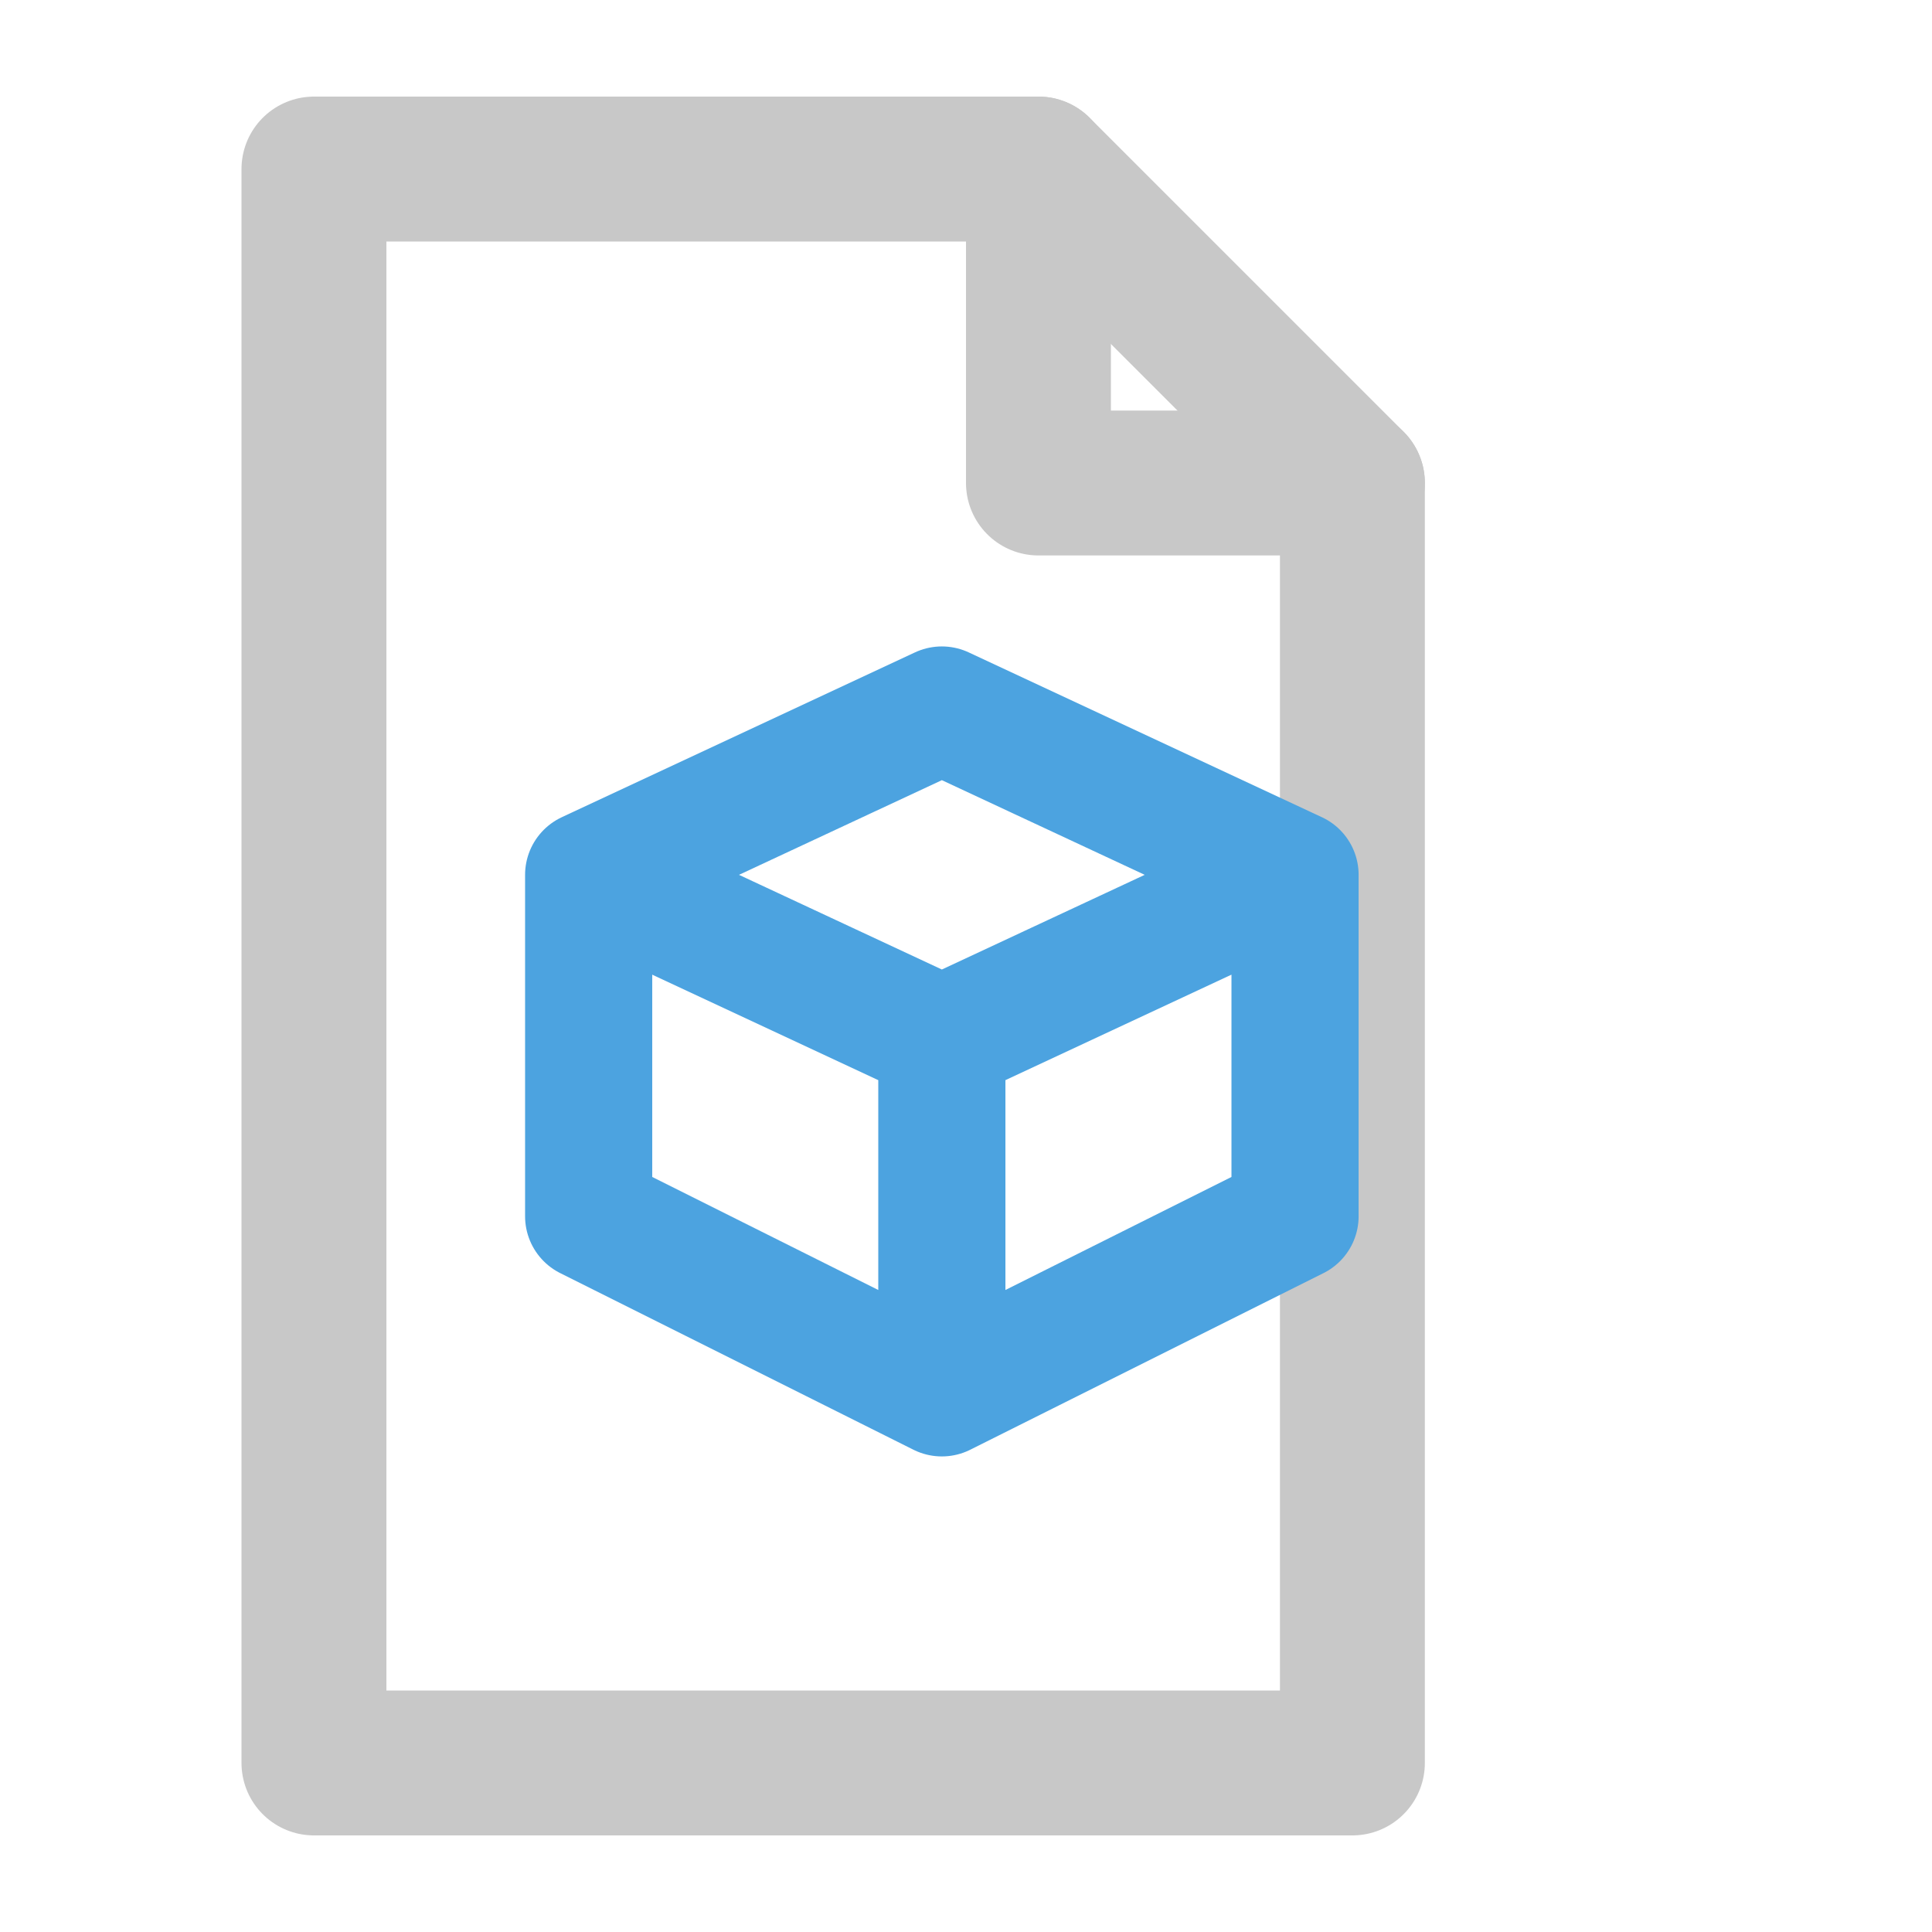
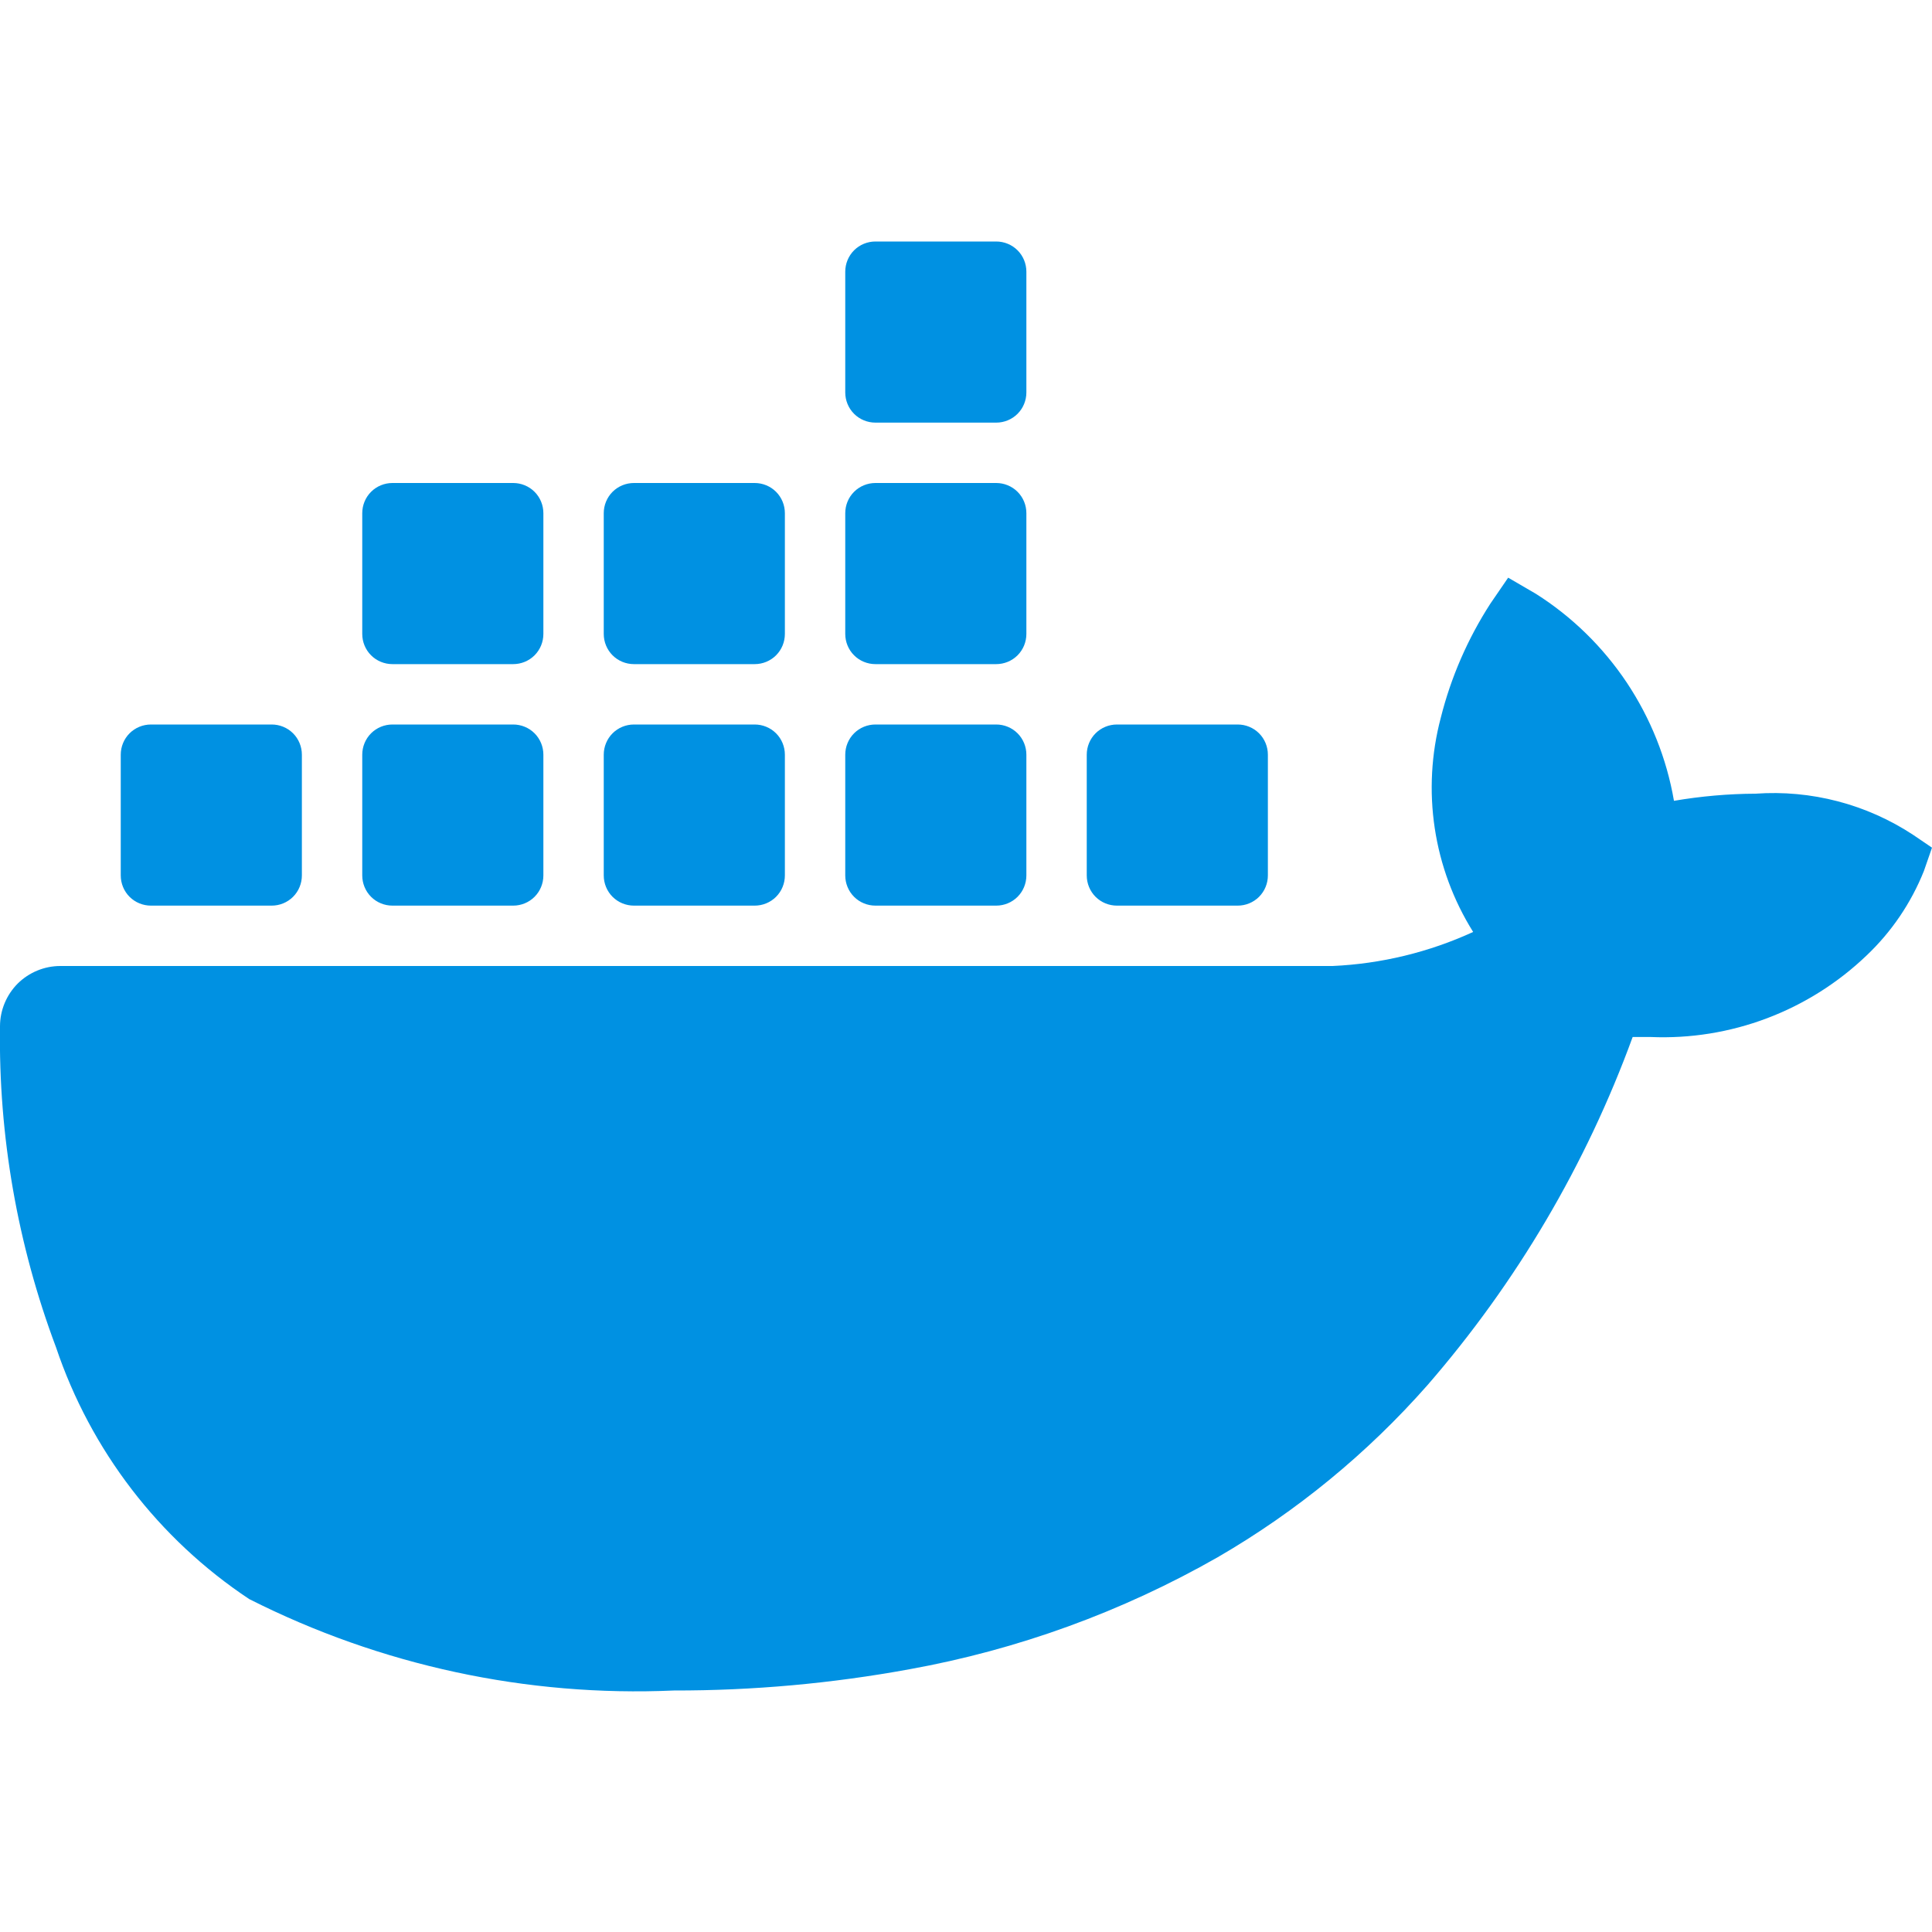
- <svg xmlns="http://www.w3.org/2000/svg" width="16" height="16" viewBox="0 0 16 16" fill="none">
-   <path d="M2.6 1.4h6.0l2.6 2.6v10.6h-8.6v-13.2z" stroke="#C8C8C8" stroke-width="1.2" fill="none" stroke-linecap="round" stroke-linejoin="round" />
-   <path d="M8.6 1.4v2.6h2.6" stroke="#C8C8C8" stroke-width="1.2" fill="none" stroke-linecap="round" stroke-linejoin="round" />
-   <g transform="translate(3.9 5.1) scale(0.975)">
-     <path d="M1 2.2L4 0.8l3 1.4v2.9L4 6.6 1 5.1zM1 2.2L4 3.6l3-1.4M4 3.6v3" stroke="#4CA3E0" stroke-width="1.08" fill="none" stroke-linecap="round" stroke-linejoin="round" />
-   </g>
+ <svg xmlns="http://www.w3.org/2000/svg" width="16" height="16" viewBox="0 0 16 16">
+   <path d="M 16,7.02 L 15.933,7.213 C 15.827,7.478 15.665,7.717 15.458,7.913 15.221,8.14 14.94,8.317 14.633,8.433 14.326,8.549 13.998,8.602 13.67,8.588 L 13.521,8.588 C 13.135,9.645 12.559,10.622 11.821,11.472 11.323,12.037 10.737,12.518 10.085,12.896 9.293,13.348 8.429,13.662 7.532,13.824 6.888,13.942 6.235,14.001 5.581,14 4.363,14.054 3.152,13.793 2.064,13.243 1.314,12.745 0.751,12.011 0.464,11.158 0.145,10.309 -0.013,9.407 1.4127E-07,8.5 1.4127E-07,8.367 0.053,8.24 0.146,8.146 0.24,8.053 0.367,8 0.5,8 L 11.036,8 C 11.438,7.982 11.834,7.886 12.2,7.718 12.036,7.456 11.928,7.164 11.882,6.859 11.836,6.554 11.853,6.242 11.932,5.944 12.016,5.609 12.155,5.29 12.342,5 L 12.49,4.784 12.72,4.918 C 13.02,5.108 13.276,5.359 13.473,5.654 13.669,5.949 13.803,6.282 13.863,6.632 14.086,6.594 14.312,6.574 14.538,6.573 14.999,6.54 15.458,6.66 15.844,6.914 L 16,7.02 M 2.5,7.25 L 2.5,6.25 C 2.5,6.184 2.474,6.12 2.427,6.073 2.38,6.026 2.316,6 2.25,6 L 1.25,6 C 1.184,6 1.12,6.026 1.073,6.073 1.026,6.12 1,6.184 1,6.25 L 1,7.25 C 1,7.316 1.026,7.38 1.073,7.427 1.12,7.474 1.184,7.5 1.25,7.5 L 2.25,7.5 C 2.316,7.5 2.38,7.474 2.427,7.427 2.474,7.38 2.5,7.316 2.5,7.25 M 4.5,7.25 L 4.5,6.25 C 4.5,6.184 4.474,6.12 4.427,6.073 4.38,6.026 4.316,6 4.25,6 L 3.25,6 C 3.184,6 3.12,6.026 3.073,6.073 3.026,6.12 3,6.184 3,6.25 L 3,7.25 C 3,7.316 3.026,7.38 3.073,7.427 3.12,7.474 3.184,7.5 3.25,7.5 L 4.25,7.5 C 4.316,7.5 4.38,7.474 4.427,7.427 4.474,7.38 4.5,7.316 4.5,7.25 M 6.5,7.25 L 6.5,6.25 C 6.5,6.184 6.474,6.12 6.427,6.073 6.38,6.026 6.316,6 6.25,6 L 5.25,6 C 5.184,6 5.12,6.026 5.073,6.073 5.026,6.12 5,6.184 5,6.25 L 5,7.25 C 5,7.316 5.026,7.38 5.073,7.427 5.12,7.474 5.184,7.5 5.25,7.5 L 6.25,7.5 C 6.316,7.5 6.38,7.474 6.427,7.427 6.474,7.38 6.5,7.316 6.5,7.25 M 8.5,7.25 L 8.5,6.25 C 8.5,6.184 8.474,6.12 8.427,6.073 8.38,6.026 8.316,6 8.25,6 L 7.25,6 C 7.184,6 7.12,6.026 7.073,6.073 7.026,6.12 7,6.184 7,6.25 L 7,7.25 C 7,7.316 7.026,7.38 7.073,7.427 7.12,7.474 7.184,7.5 7.25,7.5 L 8.25,7.5 C 8.316,7.5 8.38,7.474 8.427,7.427 8.474,7.38 8.5,7.316 8.5,7.25 M 4.5,5.25 L 4.5,4.25 C 4.5,4.184 4.474,4.12 4.427,4.073 4.38,4.026 4.316,4 4.25,4 L 3.25,4 C 3.184,4 3.12,4.026 3.073,4.073 3.026,4.12 3,4.184 3,4.25 L 3,5.25 C 3,5.316 3.026,5.38 3.073,5.427 3.12,5.474 3.184,5.5 3.25,5.5 L 4.25,5.5 C 4.316,5.5 4.38,5.474 4.427,5.427 4.474,5.38 4.5,5.316 4.5,5.25 M 6.5,5.25 L 6.5,4.25 C 6.5,4.184 6.474,4.12 6.427,4.073 6.38,4.026 6.316,4 6.25,4 L 5.25,4 C 5.184,4 5.12,4.026 5.073,4.073 5.026,4.12 5,4.184 5,4.25 L 5,5.25 C 5,5.316 5.026,5.38 5.073,5.427 5.12,5.474 5.184,5.5 5.25,5.5 L 6.25,5.5 C 6.316,5.5 6.38,5.474 6.427,5.427 6.474,5.38 6.5,5.316 6.5,5.25 M 8.5,5.25 L 8.5,4.25 C 8.5,4.184 8.474,4.12 8.427,4.073 8.38,4.026 8.316,4 8.25,4 L 7.25,4 C 7.184,4 7.12,4.026 7.073,4.073 7.026,4.12 7,4.184 7,4.25 L 7,5.25 C 7,5.316 7.026,5.38 7.073,5.427 7.12,5.474 7.184,5.5 7.25,5.5 L 8.25,5.5 C 8.316,5.5 8.38,5.474 8.427,5.427 8.474,5.38 8.5,5.316 8.5,5.25 M 8.5,3.25 L 8.5,2.25 C 8.5,2.184 8.474,2.12 8.427,2.073 8.38,2.026 8.316,2 8.25,2 L 7.25,2 C 7.184,2 7.12,2.026 7.073,2.073 7.026,2.12 7,2.184 7,2.25 L 7,3.25 C 7,3.316 7.026,3.38 7.073,3.427 7.12,3.474 7.184,3.5 7.25,3.5 L 8.25,3.5 C 8.316,3.5 8.38,3.474 8.427,3.427 8.474,3.38 8.5,3.316 8.5,3.25 M 10.5,7.25 L 10.5,6.25 C 10.5,6.184 10.474,6.12 10.427,6.073 10.38,6.026 10.316,6 10.25,6 L 9.25,6 C 9.184,6 9.12,6.026 9.073,6.073 9.026,6.12 9,6.184 9,6.25 L 9,7.25 C 9,7.316 9.026,7.38 9.073,7.427 9.12,7.474 9.184,7.5 9.25,7.5 L 10.25,7.5 C 10.316,7.5 10.38,7.474 10.427,7.427 10.474,7.38 10.5,7.316 10.5,7.25 Z" fill="#0091E2" fill-rule="evenodd" />
</svg>
